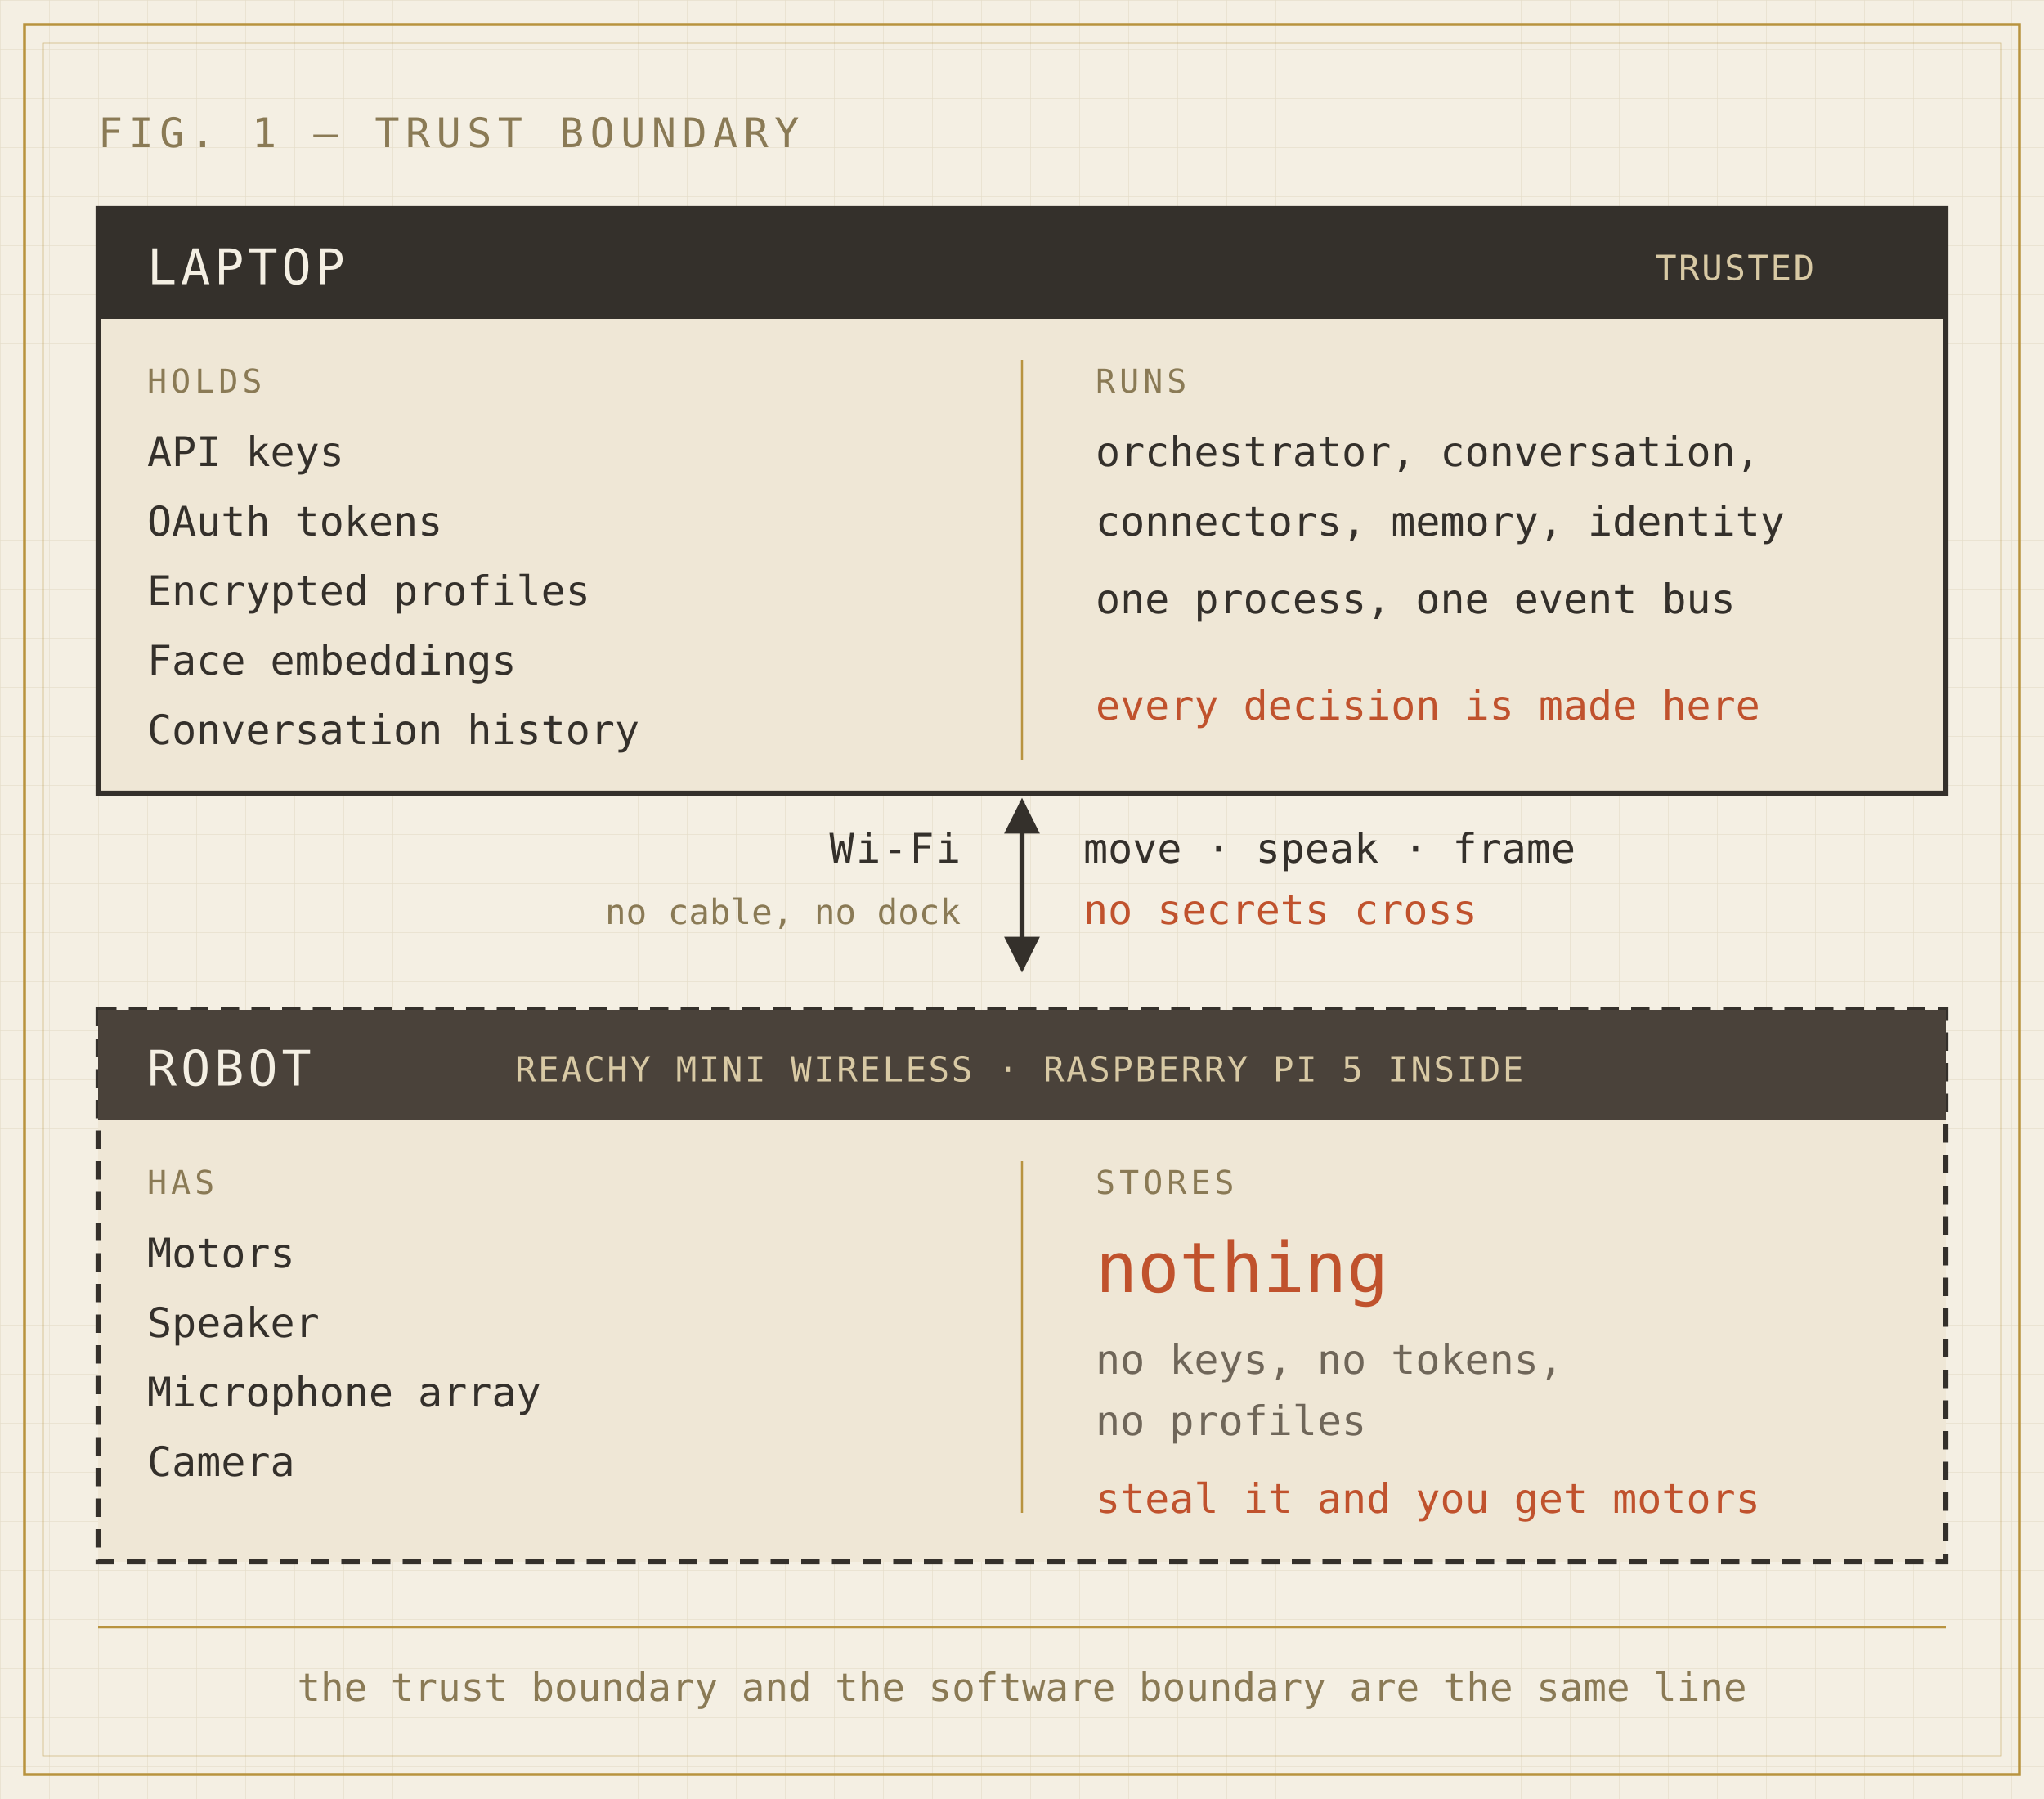
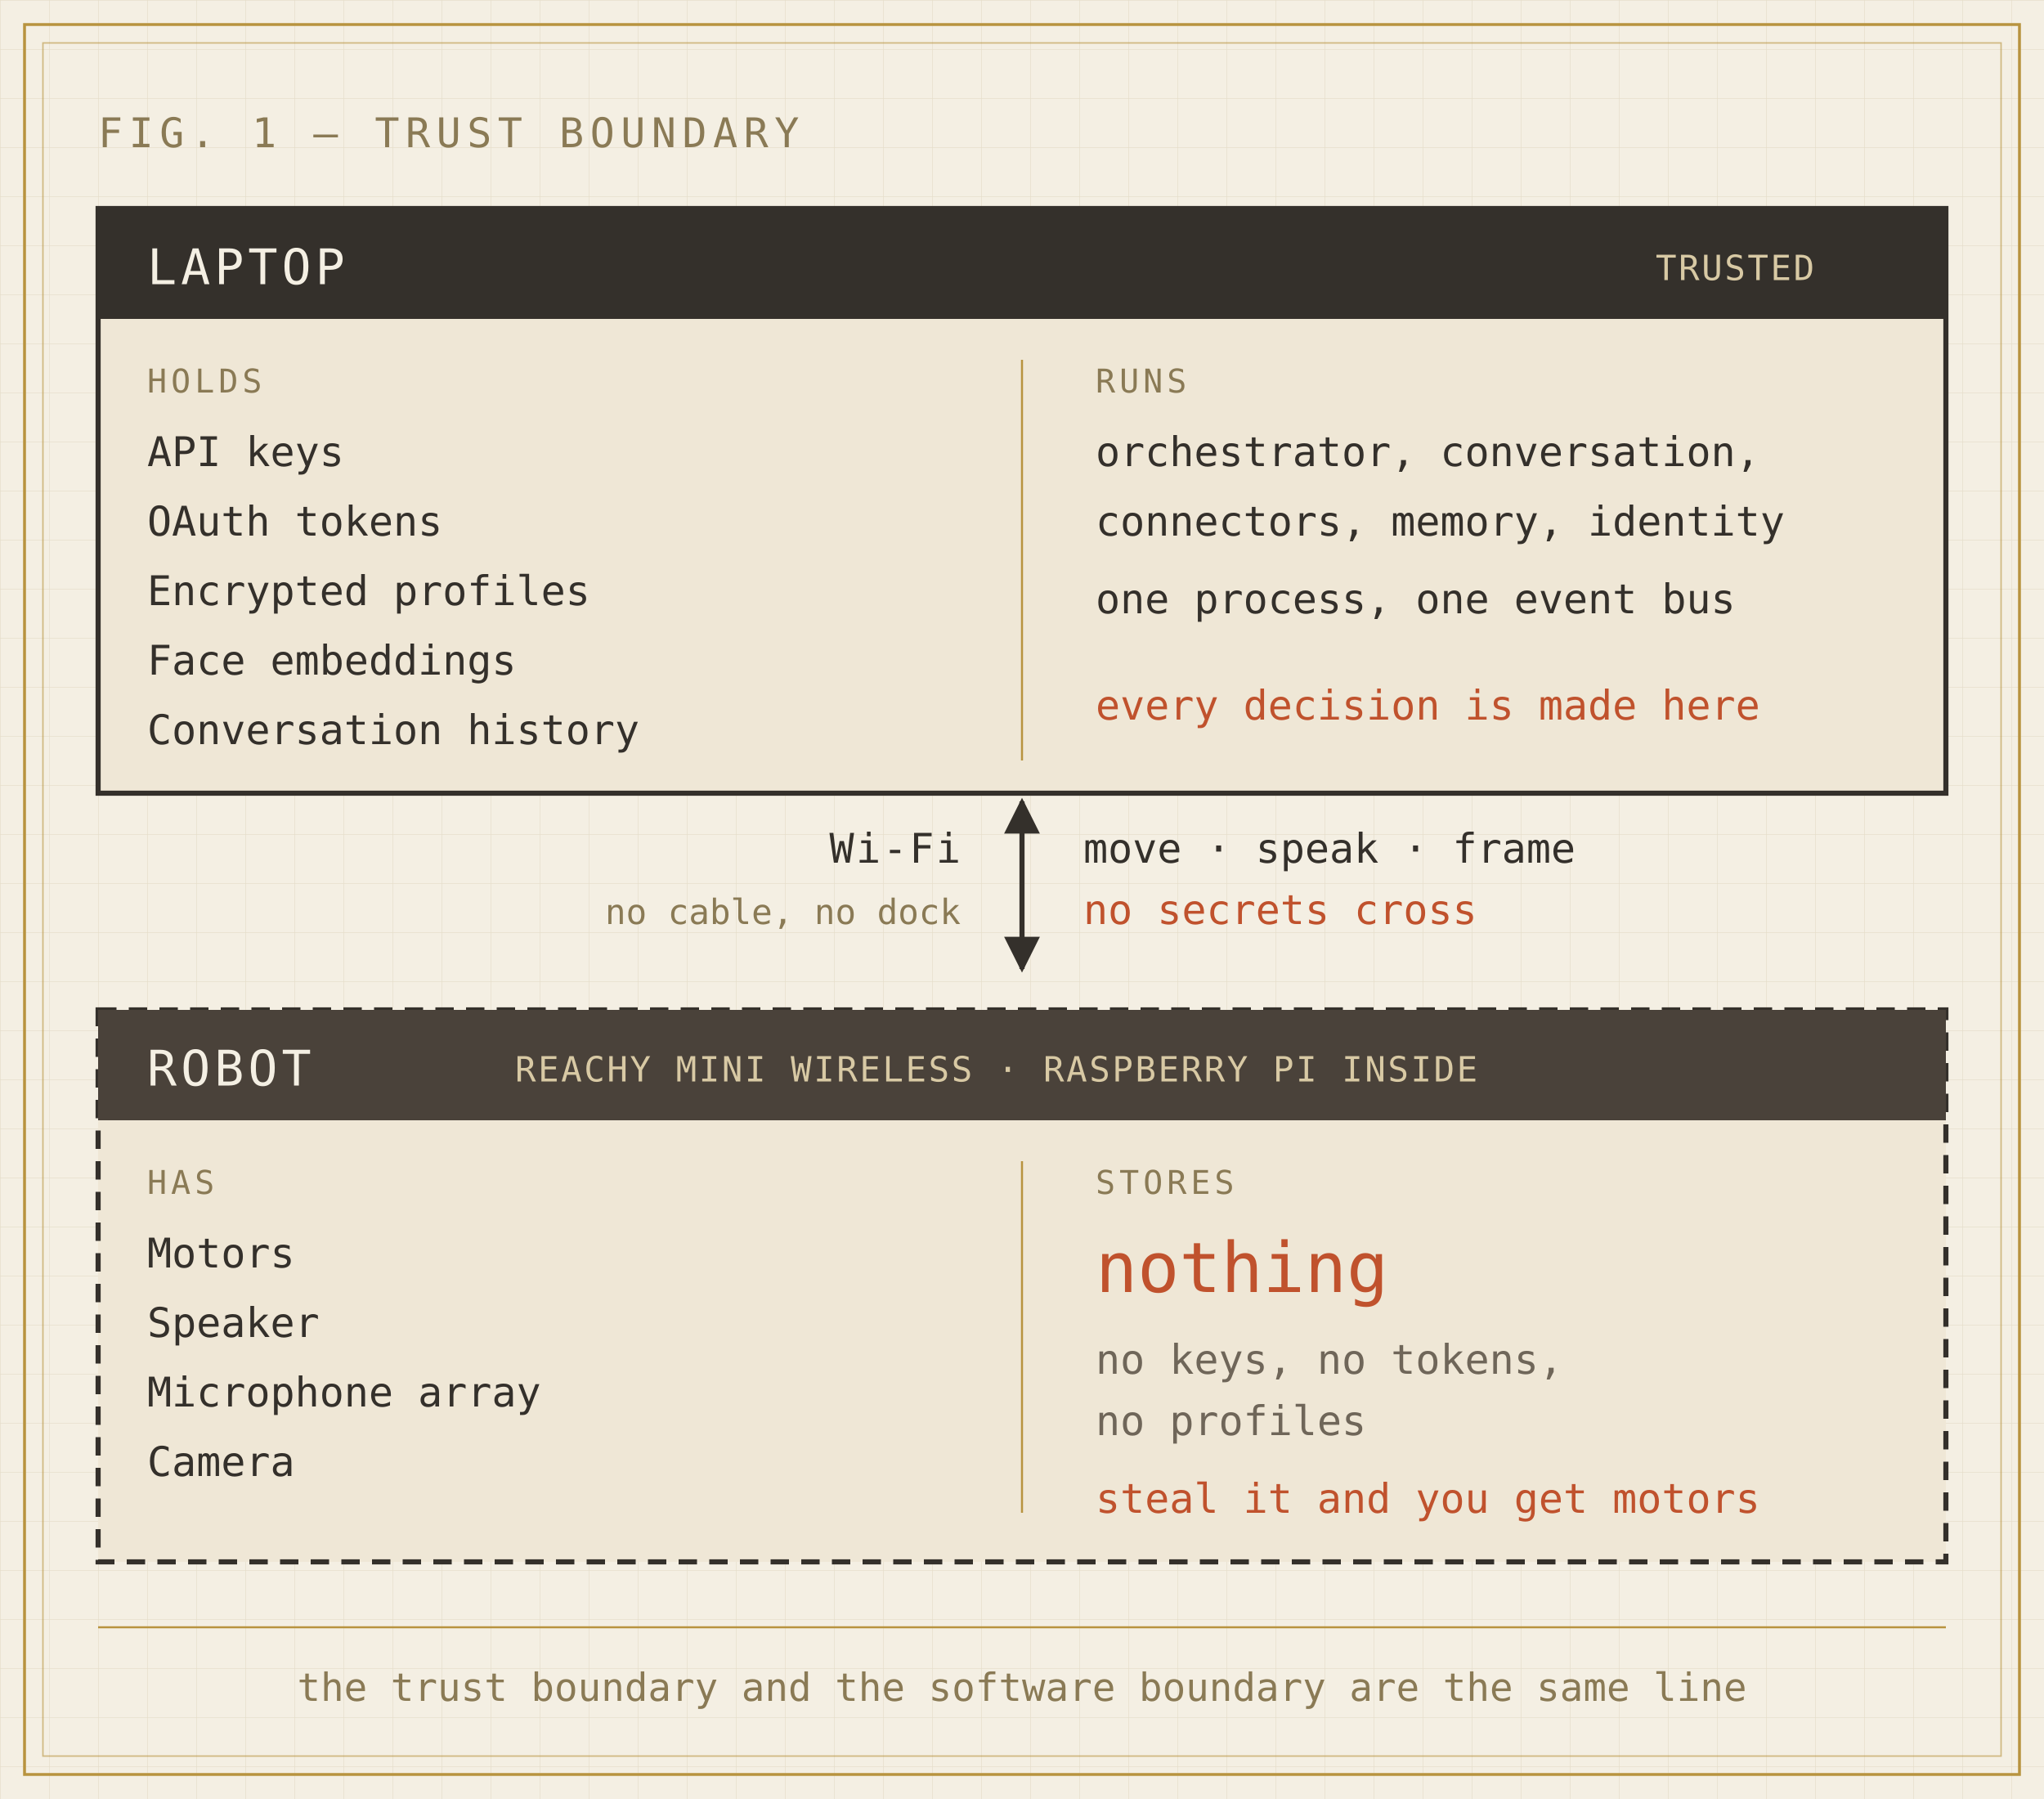
<svg xmlns="http://www.w3.org/2000/svg" width="1000" height="880" viewBox="0 0 1000 880" role="img" aria-label="Two hosts. The laptop holds API keys, OAuth tokens, encrypted profiles, face embeddings, conversation history and skills, and runs the orchestrator, conversation, connectors, memory and identity modules in one process on one event bus. The robot — a Reachy Mini Wireless with a Raspberry Pi inside — has motors, a speaker, a microphone array and a camera, and stores nothing at all: no keys, no tokens, no profiles. A single Wi-Fi link carries move, speak and frame; no secrets cross it.">
  <defs>
    <pattern id="grid" width="24" height="24" patternUnits="userSpaceOnUse">
      <path d="M24 0H0V24" fill="none" stroke="#c9b998" stroke-width="0.5" opacity="0.35" />
    </pattern>
    <marker id="arrow" viewBox="0 0 10 10" refX="9" refY="5" markerWidth="7" markerHeight="7" orient="auto">
      <path d="M0 0 L10 5 L0 10 z" fill="#34302b" />
    </marker>
    <marker id="arrowback" viewBox="0 0 10 10" refX="1" refY="5" markerWidth="7" markerHeight="7" orient="auto">
      <path d="M10 0 L0 5 L10 10 z" fill="#34302b" />
    </marker>
  </defs>
  <rect width="1000" height="880" fill="#f4efe3" />
  <rect width="1000" height="880" fill="url(#grid)" />
  <rect x="12" y="12" width="976" height="856" fill="none" stroke="#b8933f" stroke-width="1.4" />
  <rect x="21" y="21" width="958" height="838" fill="none" stroke="#b8933f" stroke-width="0.7" opacity="0.6" />
  <text x="48" y="72" font-family="Consolas, ui-monospace, monospace" font-size="20" letter-spacing="3" fill="#8a7a55">FIG. 1 — TRUST BOUNDARY</text>
  <rect x="48" y="102" width="904" height="286" fill="#efe7d6" stroke="#34302b" stroke-width="2.5" />
  <rect x="48" y="102" width="904" height="54" fill="#34302b" />
  <text x="72" y="139" font-family="Consolas, ui-monospace, monospace" font-size="24" letter-spacing="2" fill="#f4efe3">LAPTOP</text>
  <text x="810" y="137" font-family="Consolas, ui-monospace, monospace" font-size="17" letter-spacing="1" fill="#d8c9a4">TRUSTED</text>
  <text x="72" y="192" font-family="Consolas, ui-monospace, monospace" font-size="16" letter-spacing="2" fill="#8a7a55">HOLDS</text>
  <g font-family="Consolas, ui-monospace, monospace" font-size="20" fill="#34302b">
    <text x="72" y="228">API keys</text>
    <text x="72" y="262">OAuth tokens</text>
    <text x="72" y="296">Encrypted profiles</text>
    <text x="72" y="330">Face embeddings</text>
    <text x="72" y="364">Conversation history</text>
  </g>
  <line x1="500" y1="176" x2="500" y2="372" stroke="#b8933f" stroke-width="1" />
  <text x="536" y="192" font-family="Consolas, ui-monospace, monospace" font-size="16" letter-spacing="2" fill="#8a7a55">RUNS</text>
  <g font-family="Consolas, ui-monospace, monospace" font-size="20" fill="#34302b">
    <text x="536" y="228">orchestrator, conversation,</text>
    <text x="536" y="262">connectors, memory, identity</text>
    <text x="536" y="300">one process, one event bus</text>
  </g>
  <text x="536" y="352" font-family="Consolas, ui-monospace, monospace" font-size="20" fill="#c0522d">every decision is made here</text>
  <line x1="500" y1="392" x2="500" y2="474" stroke="#34302b" stroke-width="2.5" marker-start="url(#arrowback)" marker-end="url(#arrow)" />
  <text x="470" y="422" text-anchor="end" font-family="Consolas, ui-monospace, monospace" font-size="20" letter-spacing="1" fill="#34302b">Wi-Fi</text>
  <text x="470" y="452" text-anchor="end" font-family="Consolas, ui-monospace, monospace" font-size="17" fill="#8a7a55">no cable, no dock</text>
  <text x="530" y="422" font-family="Consolas, ui-monospace, monospace" font-size="20" fill="#34302b">move · speak · frame</text>
  <text x="530" y="452" font-family="Consolas, ui-monospace, monospace" font-size="20" fill="#c0522d">no secrets cross</text>
  <rect x="48" y="494" width="904" height="270" fill="#efe7d6" stroke="#34302b" stroke-width="2.5" stroke-dasharray="9 6" />
  <rect x="48" y="494" width="904" height="54" fill="#4a423a" />
  <text x="72" y="531" font-family="Consolas, ui-monospace, monospace" font-size="24" letter-spacing="2" fill="#f4efe3">ROBOT</text>
-   <text x="252" y="529" font-family="Consolas, ui-monospace, monospace" font-size="17" letter-spacing="1" fill="#d8c9a4">REACHY MINI WIRELESS · RASPBERRY PI 5 INSIDE</text>
+   <text x="252" y="529" font-family="Consolas, ui-monospace, monospace" font-size="17" letter-spacing="1" fill="#d8c9a4">REACHY MINI WIRELESS · RASPBERRY PI INSIDE</text>
  <text x="72" y="584" font-family="Consolas, ui-monospace, monospace" font-size="16" letter-spacing="2" fill="#8a7a55">HAS</text>
  <g font-family="Consolas, ui-monospace, monospace" font-size="20" fill="#34302b">
    <text x="72" y="620">Motors</text>
    <text x="72" y="654">Speaker</text>
    <text x="72" y="688">Microphone array</text>
    <text x="72" y="722">Camera</text>
  </g>
  <line x1="500" y1="568" x2="500" y2="740" stroke="#b8933f" stroke-width="1" />
  <text x="536" y="584" font-family="Consolas, ui-monospace, monospace" font-size="16" letter-spacing="2" fill="#8a7a55">STORES</text>
  <text x="536" y="632" font-family="Consolas, ui-monospace, monospace" font-size="34" fill="#c0522d">nothing</text>
  <g font-family="Consolas, ui-monospace, monospace" font-size="20" fill="#6f6659">
    <text x="536" y="672">no keys, no tokens,</text>
    <text x="536" y="702">no profiles</text>
  </g>
  <text x="536" y="740" font-family="Consolas, ui-monospace, monospace" font-size="20" fill="#c0522d">steal it and you get motors</text>
  <line x1="48" y1="796" x2="952" y2="796" stroke="#b8933f" stroke-width="1" />
  <text x="500" y="832" text-anchor="middle" font-family="Consolas, ui-monospace, monospace" font-size="19" fill="#8a7a55">the trust boundary and the software boundary are the same line</text>
</svg>
